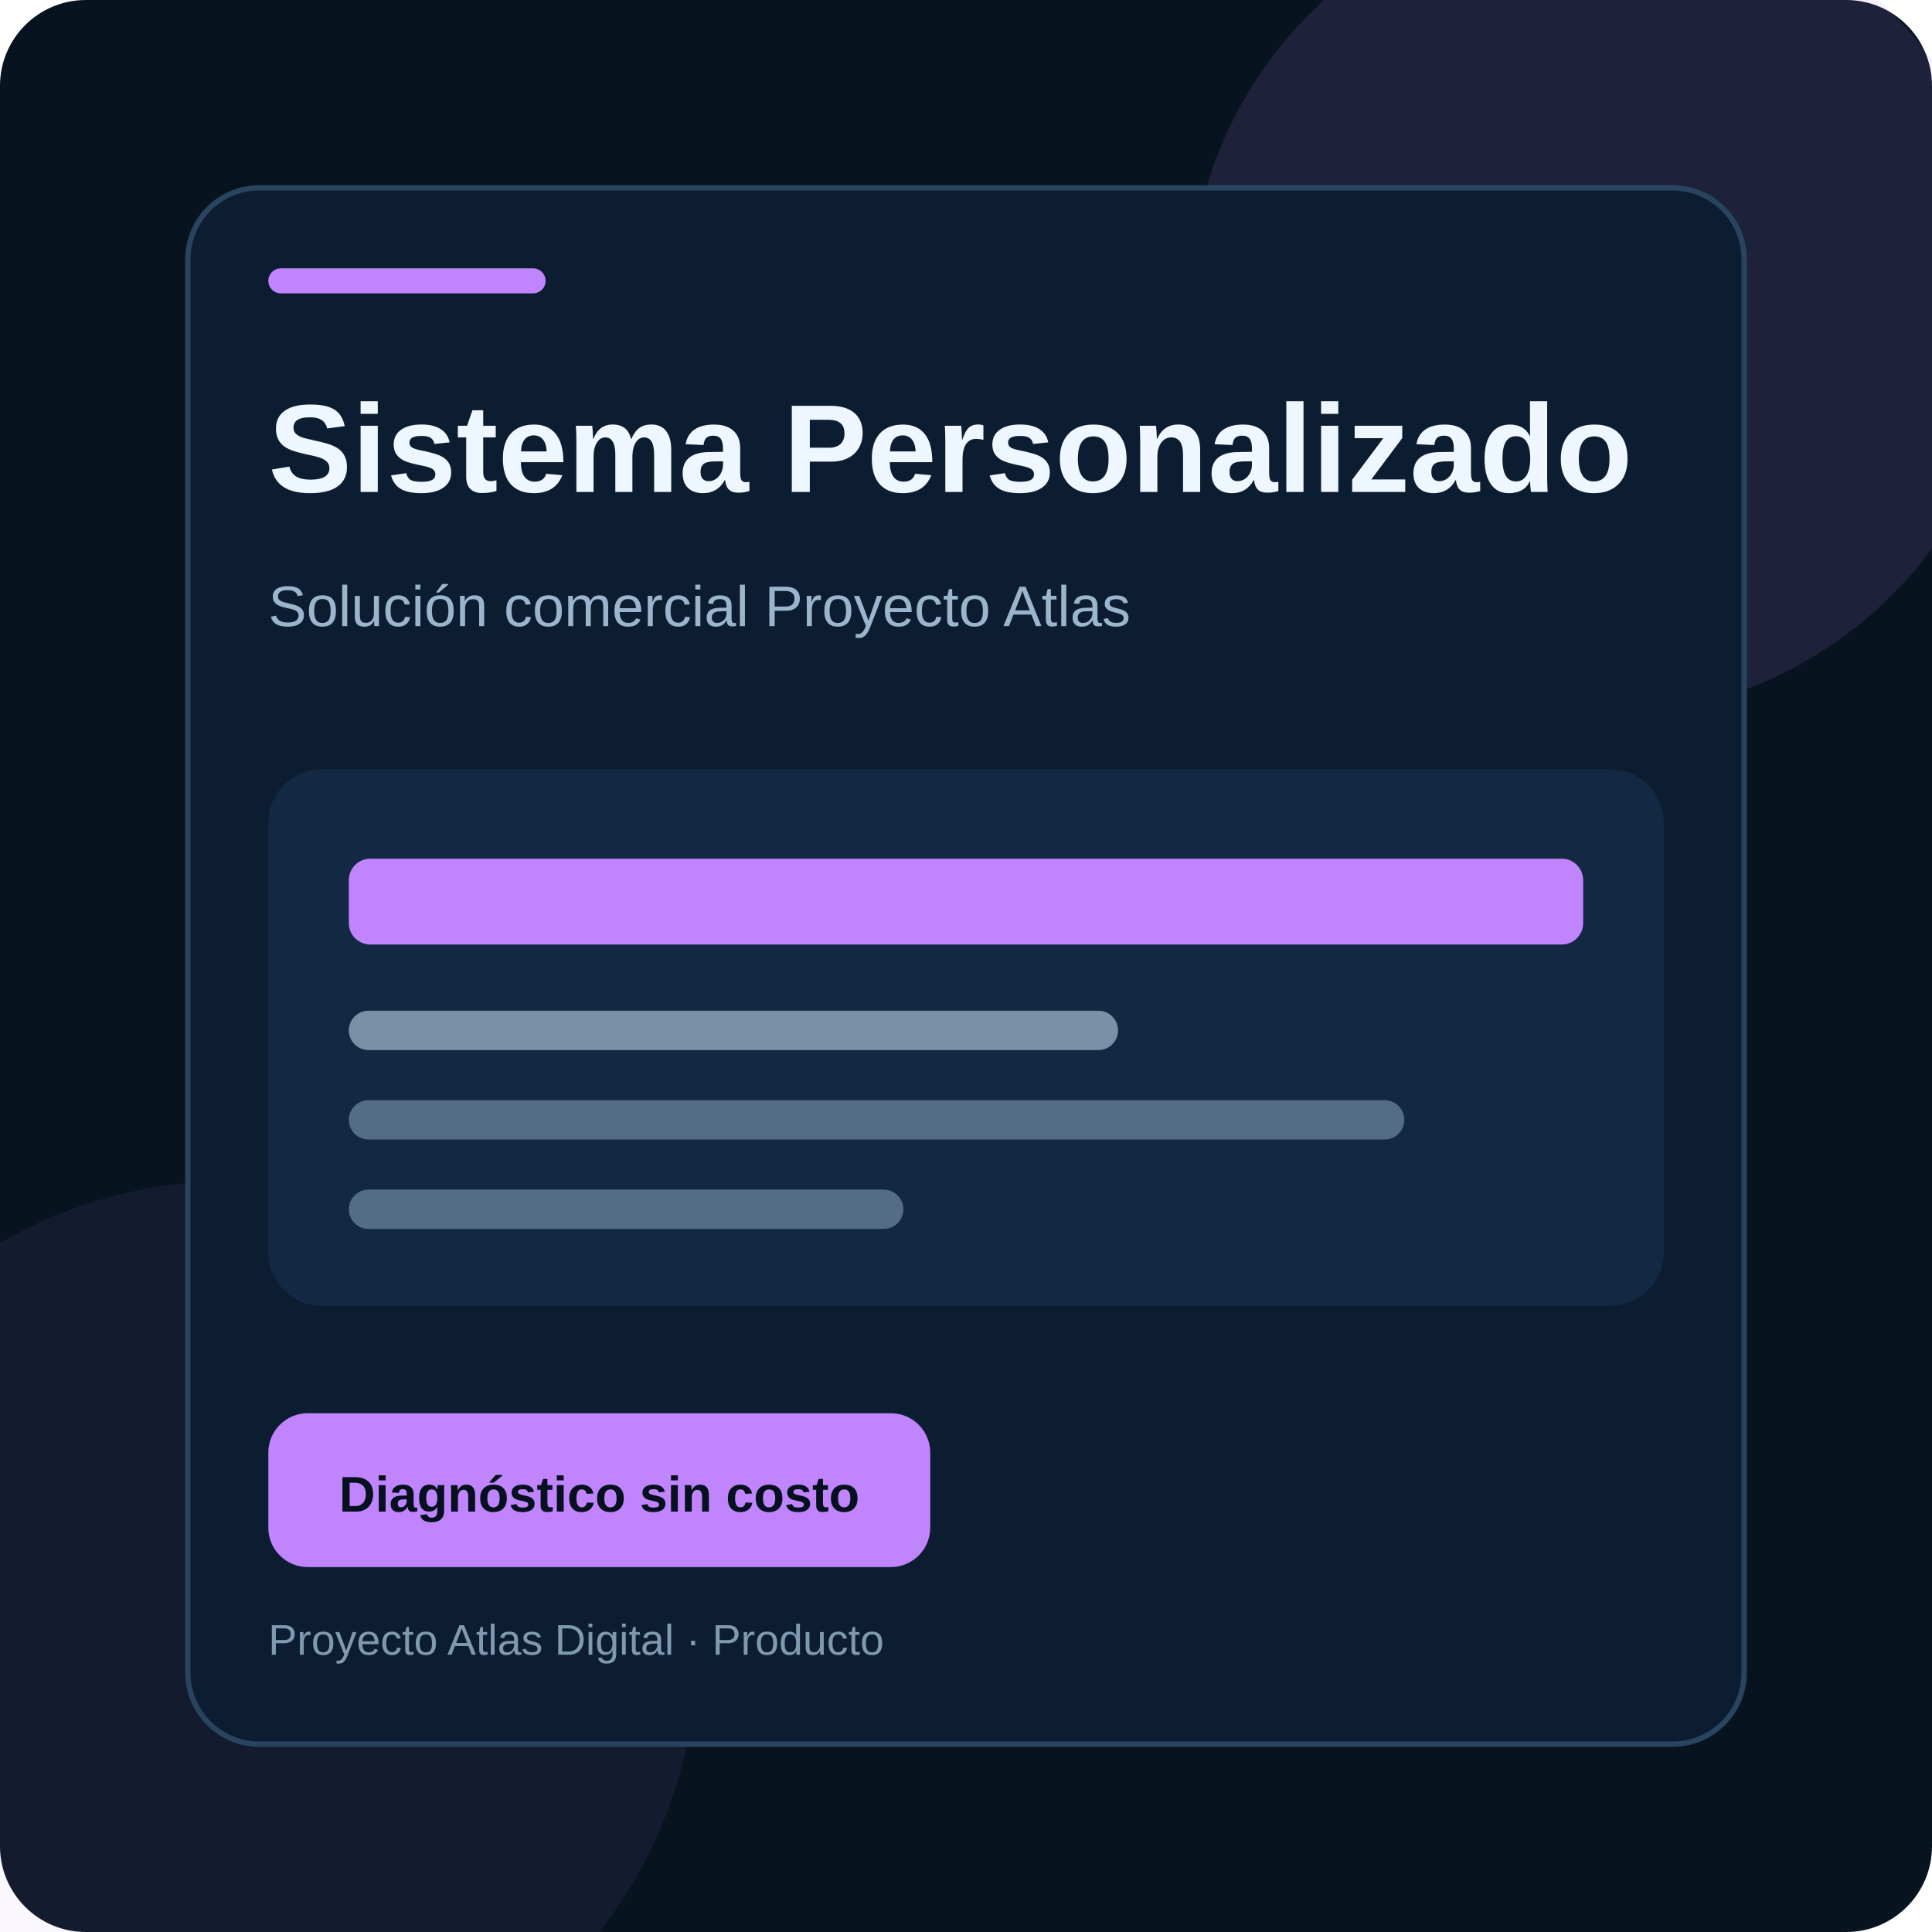
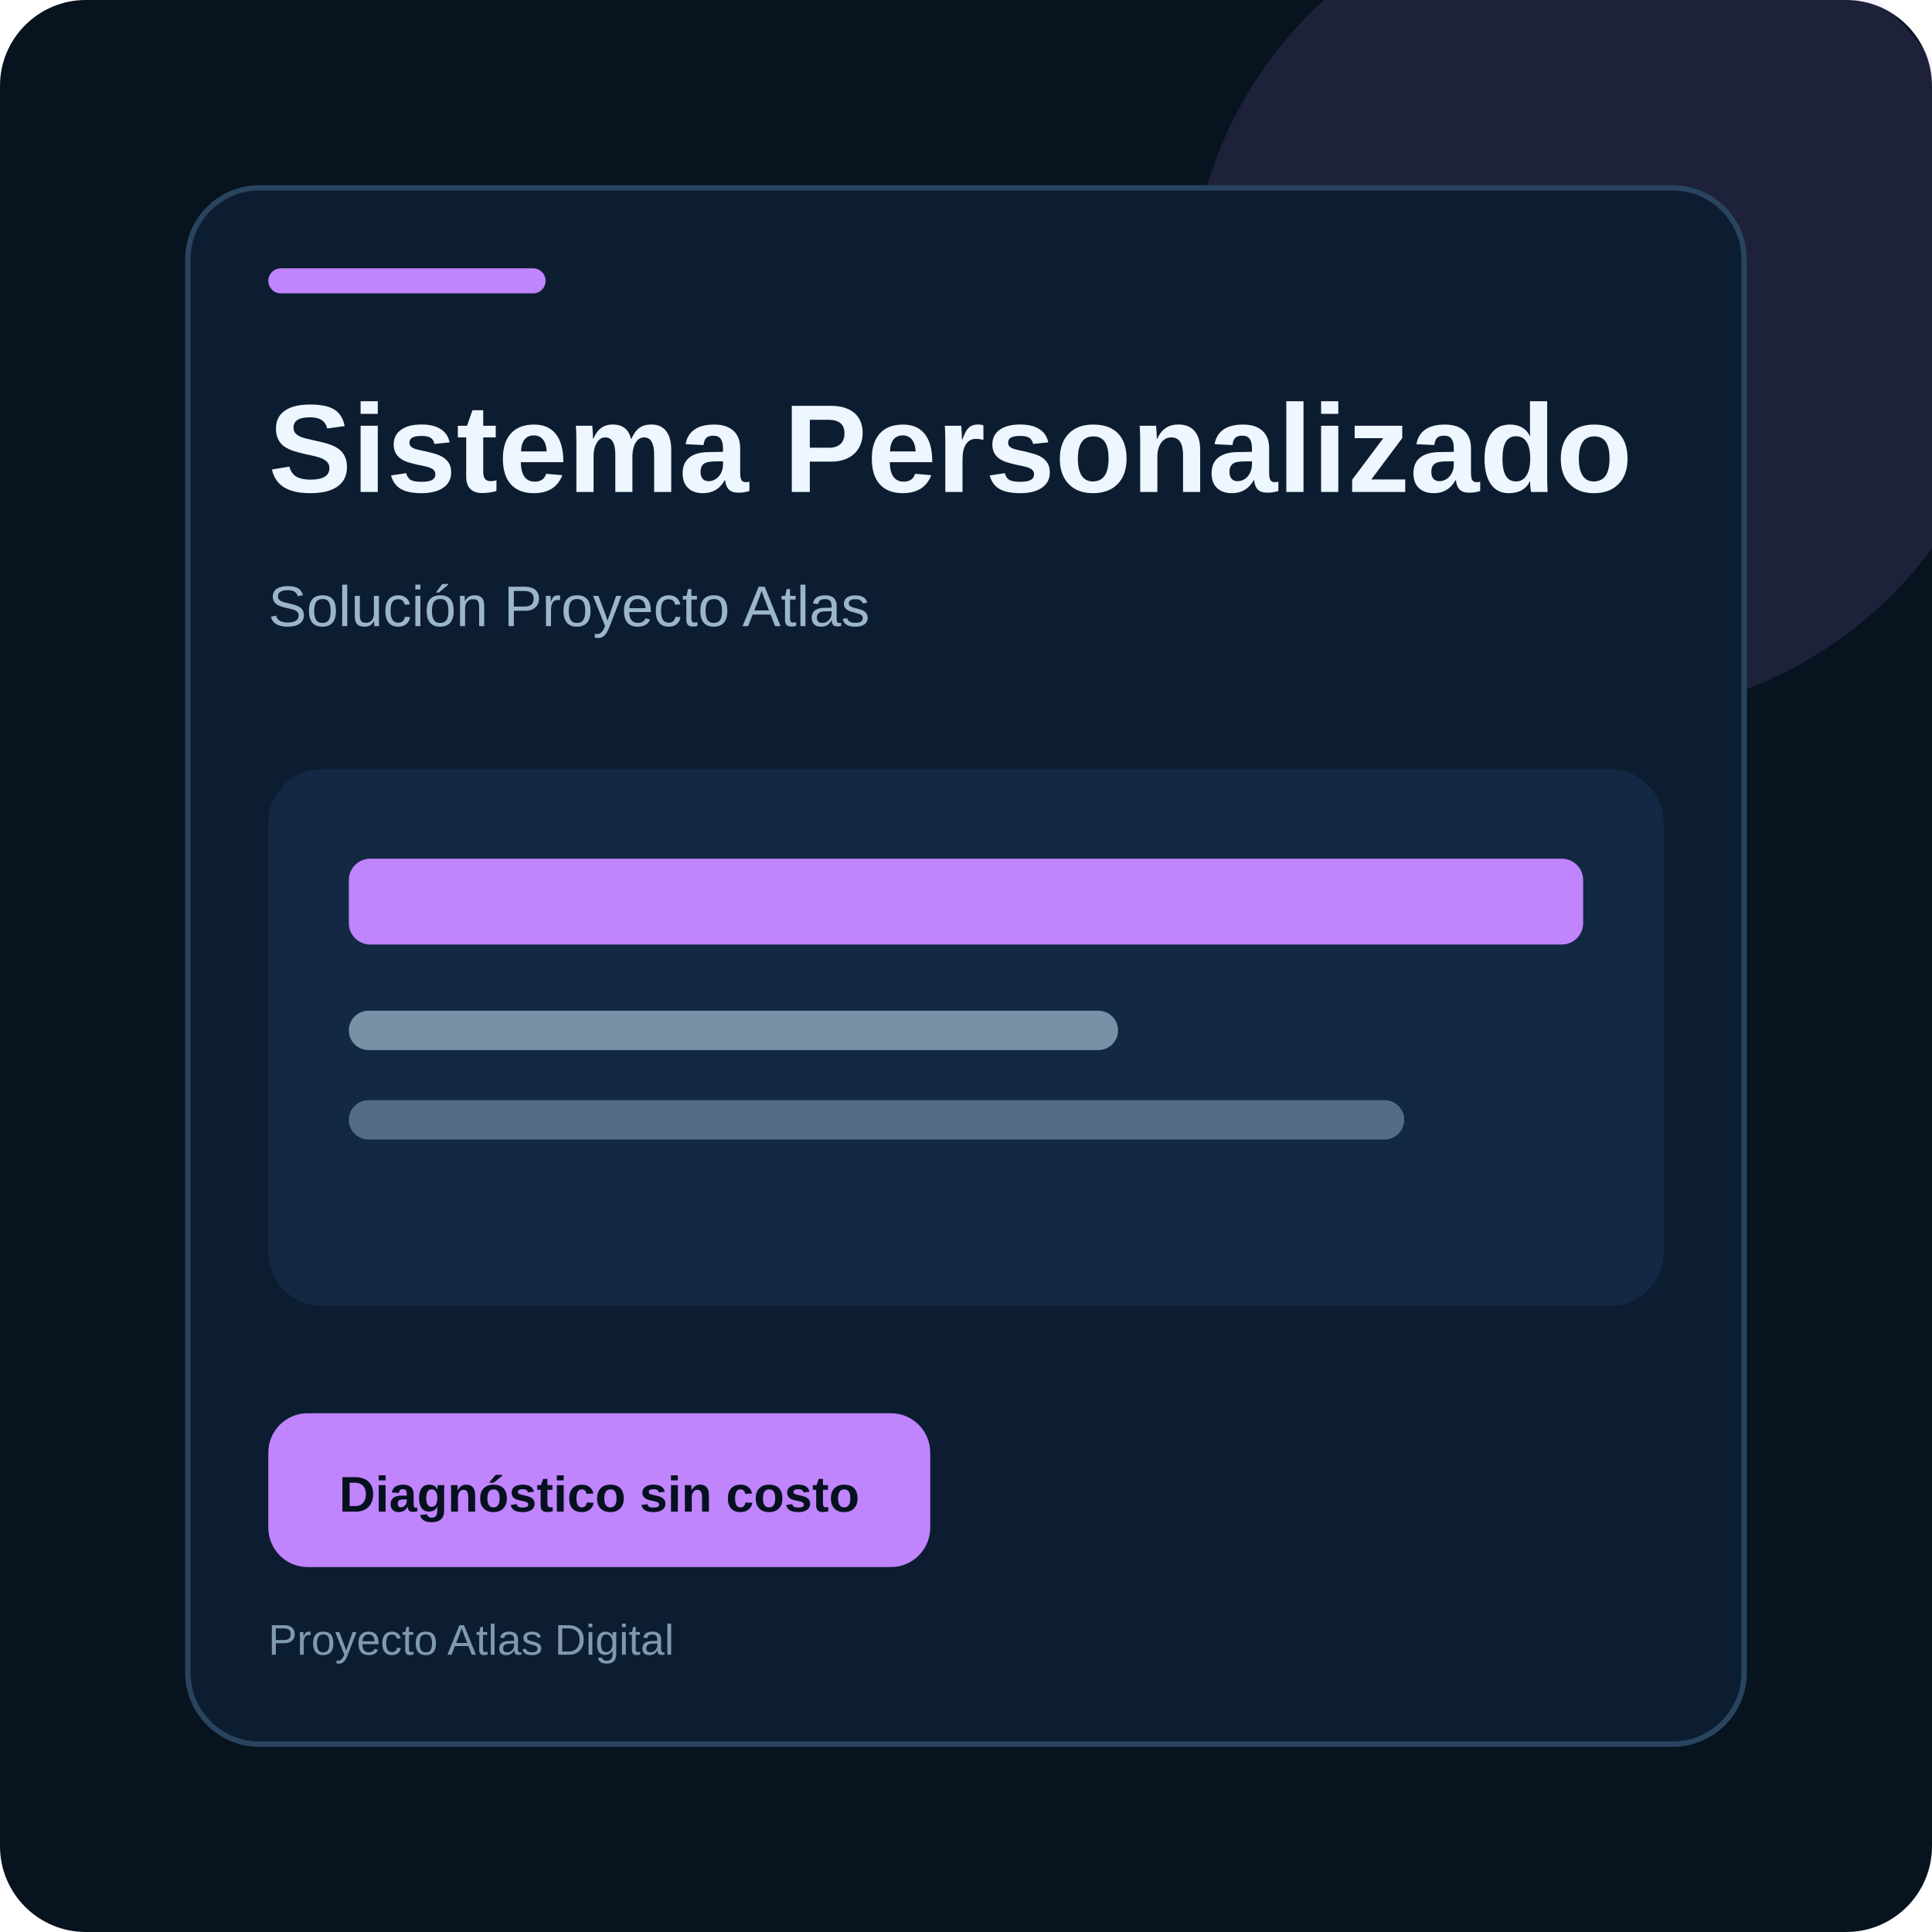
<svg xmlns="http://www.w3.org/2000/svg" viewBox="0 0 1080 1080">
  <rect width="1080" height="1080" rx="48" fill="#07131f" />
  <circle cx="895" cy="170" r="230" fill="#c084fc" opacity=".12" />
-   <circle cx="130" cy="920" r="260" fill="#c084fc" opacity=".07" />
  <rect x="105" y="105" width="870" height="870" rx="40" fill="#0d1d31" stroke="#29445e" stroke-width="3" />
  <rect x="150" y="150" width="155" height="14" rx="7" fill="#c084fc" />
  <text x="150" y="275" fill="#eef6ff" font-family="Arial" font-size="70" font-weight="700">Sistema Personalizado</text>
-   <text x="150" y="350" fill="#9bb5cc" font-family="Arial" font-size="32">Solución comercial Proyecto Atlas</text>
+   <text x="150" y="350" fill="#9bb5cc" font-family="Arial" font-size="32">Solución Proyecto Atlas</text>
  <rect x="150" y="430" width="780" height="300" rx="30" fill="#132842" />
  <rect x="195" y="480" width="690" height="48" rx="12" fill="#c084fc" />
  <rect x="195" y="565" width="430" height="22" rx="11" fill="#7891a7" />
  <rect x="195" y="615" width="590" height="22" rx="11" fill="#526d84" />
-   <rect x="195" y="665" width="310" height="22" rx="11" fill="#526d84" />
  <rect x="150" y="790" width="370" height="86" rx="22" fill="#c084fc" />
  <text x="335" y="845" text-anchor="middle" fill="#06111f" font-family="Arial" font-size="28" font-weight="700">Diagnóstico sin costo</text>
-   <text x="150" y="925" fill="#7f99af" font-family="Arial" font-size="24">Proyecto Atlas Digital · Producto</text>
+   <text x="150" y="925" fill="#7f99af" font-family="Arial" font-size="24">Proyecto Atlas Digital</text>
</svg>
